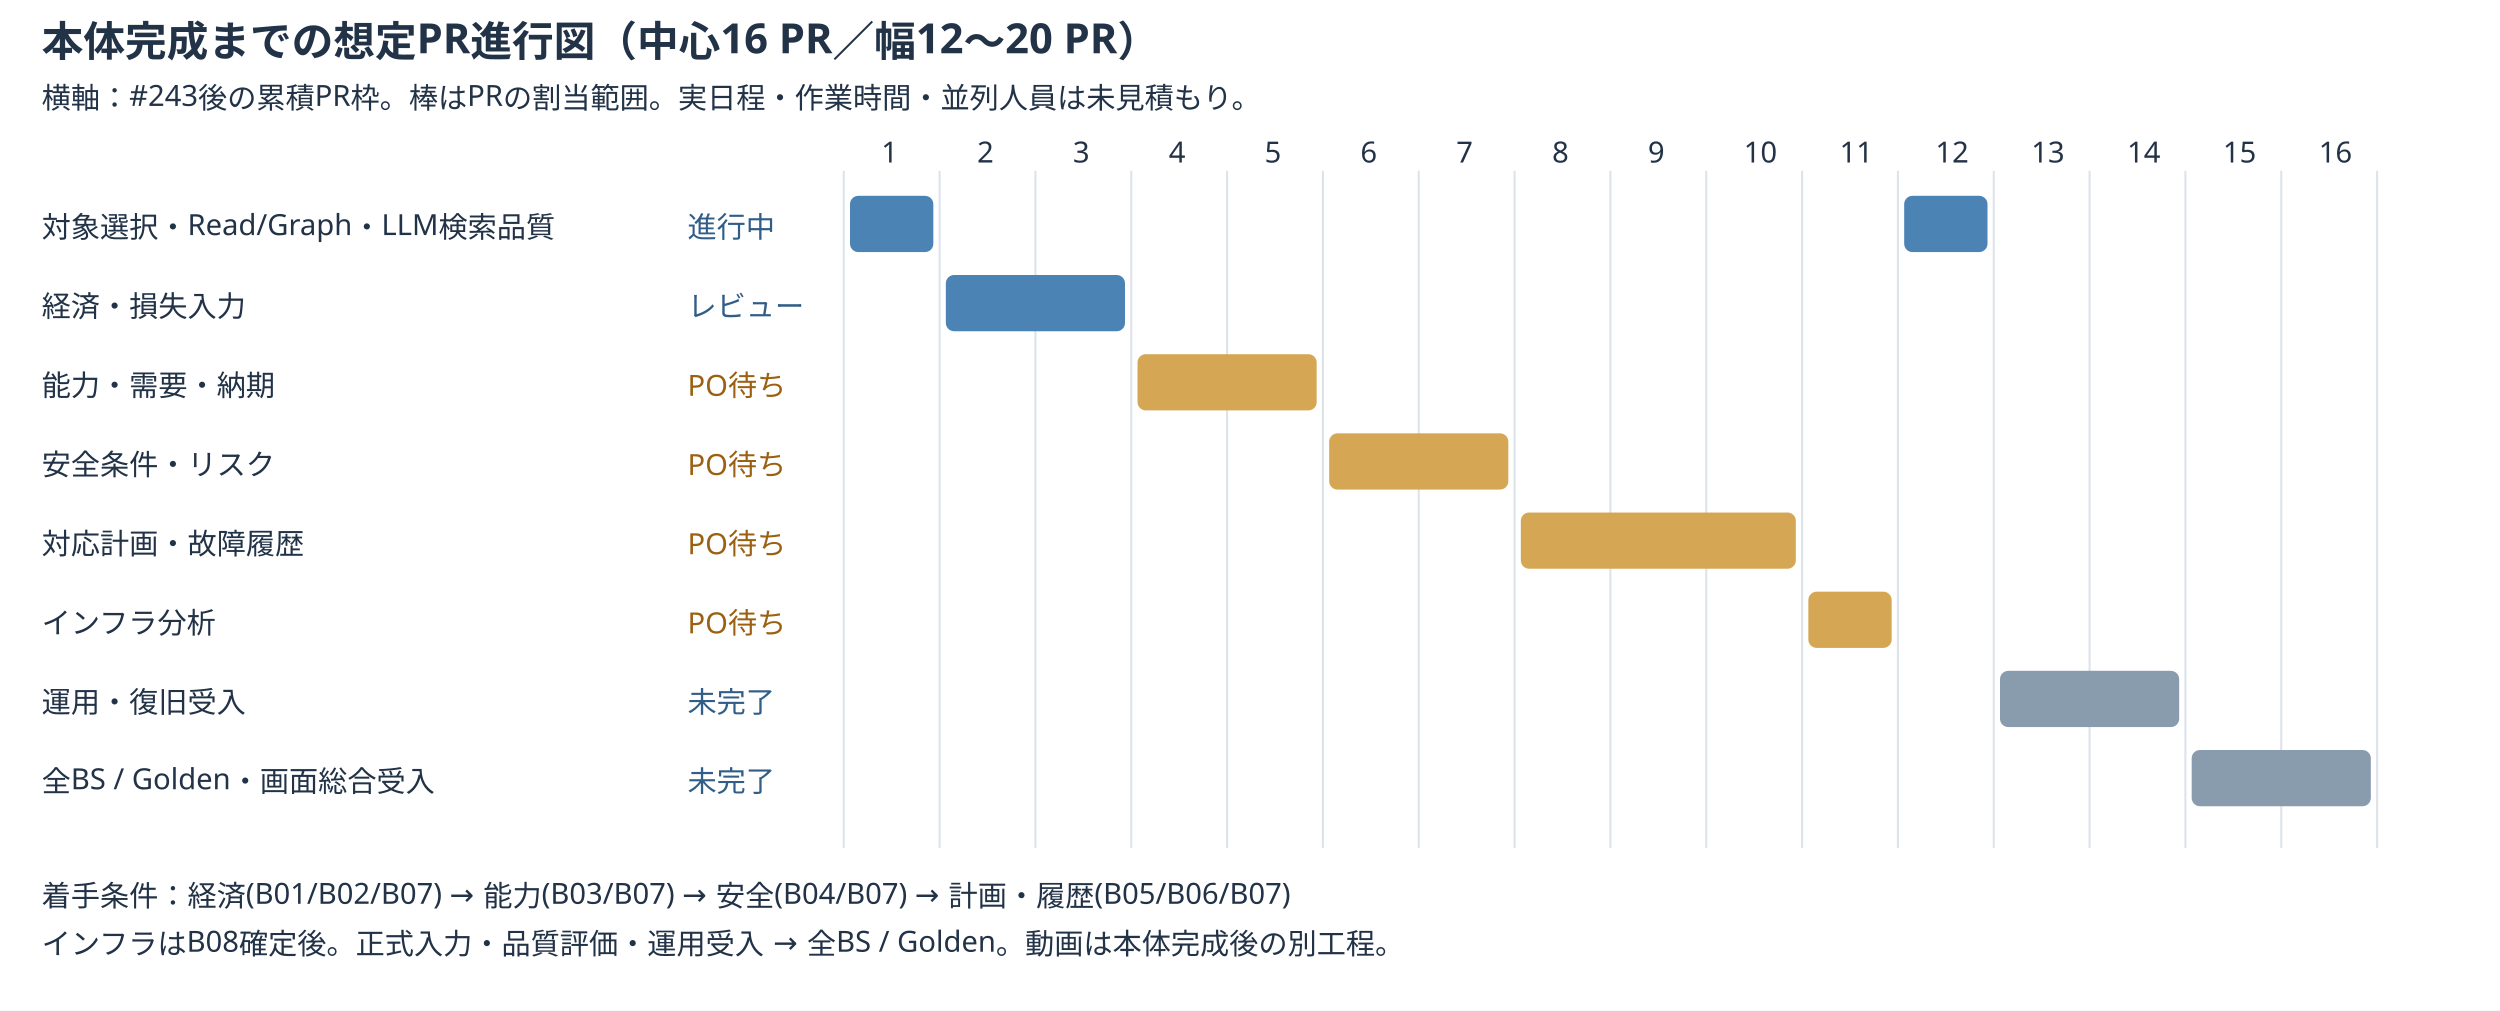
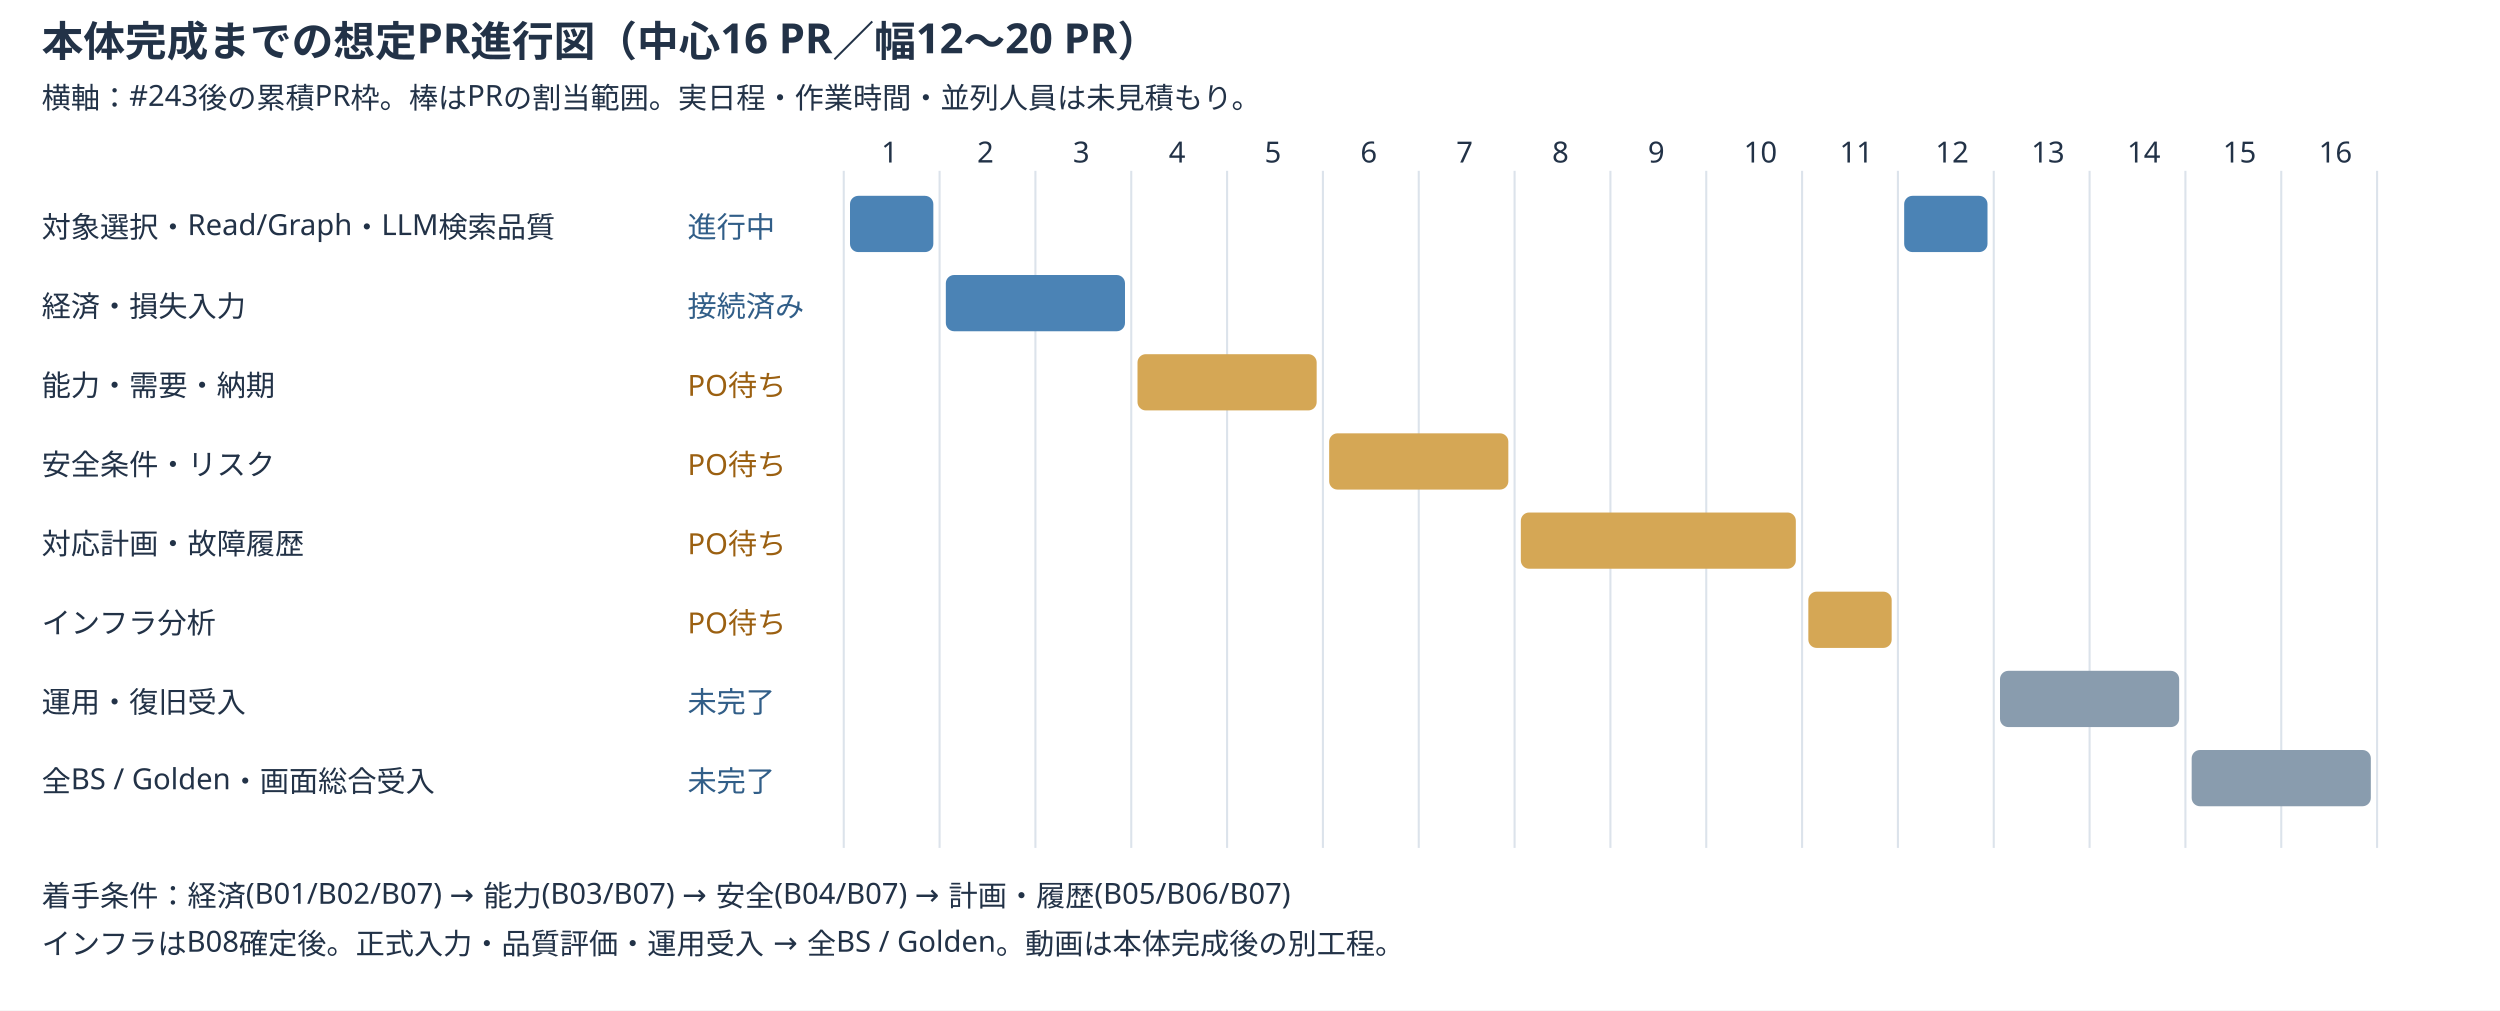
<svg xmlns="http://www.w3.org/2000/svg" width="1200" height="485" viewBox="0 0 1200 485" role="img" aria-labelledby="title desc">
  <rect width="1200" height="485" fill="#fff" />
  <g font-family="sans-serif" font-size="14" fill="#223247">
    <text x="20" y="27" font-size="20" font-weight="bold">本体完成までの想定PR進行図（中心16 PR／幅12〜20 PR）</text>
    <text x="20" y="52">横軸：#243後の累積PR枠。棒はPRの割当範囲。実日程・作業時間・並列人員は未見積もり。</text>
    <path d="M405 82V407" stroke="#dce3eb" />
    <text x="423" y="78">1</text>
    <path d="M451 82V407" stroke="#dce3eb" />
    <text x="469" y="78">2</text>
    <path d="M497 82V407" stroke="#dce3eb" />
    <text x="515" y="78">3</text>
    <path d="M543 82V407" stroke="#dce3eb" />
    <text x="561" y="78">4</text>
    <path d="M589 82V407" stroke="#dce3eb" />
    <text x="607" y="78">5</text>
    <path d="M635 82V407" stroke="#dce3eb" />
    <text x="653" y="78">6</text>
    <path d="M681 82V407" stroke="#dce3eb" />
    <text x="699" y="78">7</text>
    <path d="M727 82V407" stroke="#dce3eb" />
    <text x="745" y="78">8</text>
    <path d="M773 82V407" stroke="#dce3eb" />
    <text x="791" y="78">9</text>
    <path d="M819 82V407" stroke="#dce3eb" />
    <text x="837" y="78">10</text>
    <path d="M865 82V407" stroke="#dce3eb" />
    <text x="883" y="78">11</text>
    <path d="M911 82V407" stroke="#dce3eb" />
    <text x="929" y="78">12</text>
    <path d="M957 82V407" stroke="#dce3eb" />
    <text x="975" y="78">13</text>
    <path d="M1003 82V407" stroke="#dce3eb" />
    <text x="1021" y="78">14</text>
    <path d="M1049 82V407" stroke="#dce3eb" />
    <text x="1067" y="78">15</text>
    <path d="M1095 82V407" stroke="#dce3eb" />
    <text x="1113" y="78">16</text>
    <path d="M1141 82V407" stroke="#dce3eb" />
    <text x="20" y="114">対象選択・Read/Graph・LLM検索品質</text>
    <text x="330" y="114" fill="#315e88">進行中</text>
    <rect x="408" y="94" width="40" height="27" rx="4" fill="#4b83b5" />
    <rect x="914" y="94" width="40" height="27" rx="4" fill="#4b83b5" />
    <text x="20" y="152">経済・損失入力</text>
-     <text x="330" y="152" fill="#315e88">レビュー</text>
+     <text x="330" y="152" fill="#315e88">接続済み</text>
    <rect x="454" y="132" width="86" height="27" rx="4" fill="#4b83b5" />
    <text x="20" y="190">能力・需要・納期</text>
    <text x="330" y="190" fill="#9b6011">PO待ち</text>
    <rect x="546" y="170" width="86" height="27" rx="4" fill="#d5a755" />
    <text x="20" y="228">安全条件・リスク</text>
    <text x="330" y="228" fill="#9b6011">PO待ち</text>
    <rect x="638" y="208" width="86" height="27" rx="4" fill="#d5a755" />
    <text x="20" y="266">対応計画・故障履歴</text>
    <text x="330" y="266" fill="#9b6011">PO待ち</text>
    <rect x="730" y="246" width="132" height="27" rx="4" fill="#d5a755" />
    <text x="20" y="304">インフラ分析</text>
    <text x="330" y="304" fill="#9b6011">PO待ち</text>
    <rect x="868" y="284" width="40" height="27" rx="4" fill="#d5a755" />
    <text x="20" y="342">運用・復旧受入</text>
    <text x="330" y="342" fill="#315e88">未完了</text>
    <rect x="960" y="322" width="86" height="27" rx="4" fill="#899cae" />
    <text x="20" y="380">全BS / Golden・画面総合受入</text>
    <text x="330" y="380" fill="#315e88">未完了</text>
    <rect x="1052" y="360" width="86" height="27" rx="4" fill="#899cae" />
    <text x="20" y="435">着手条件：経済(B01/B02/B07) → 能力(B03/B07) → 安全(B04/B07) → 計画・履歴(B05/B06/B07)</text>
    <text x="20" y="458">インフラはB08確定後。正式入力・品質評価・運用受入 → 全BS / Golden。動画は本体完成後の別工程。</text>
  </g>
</svg>
